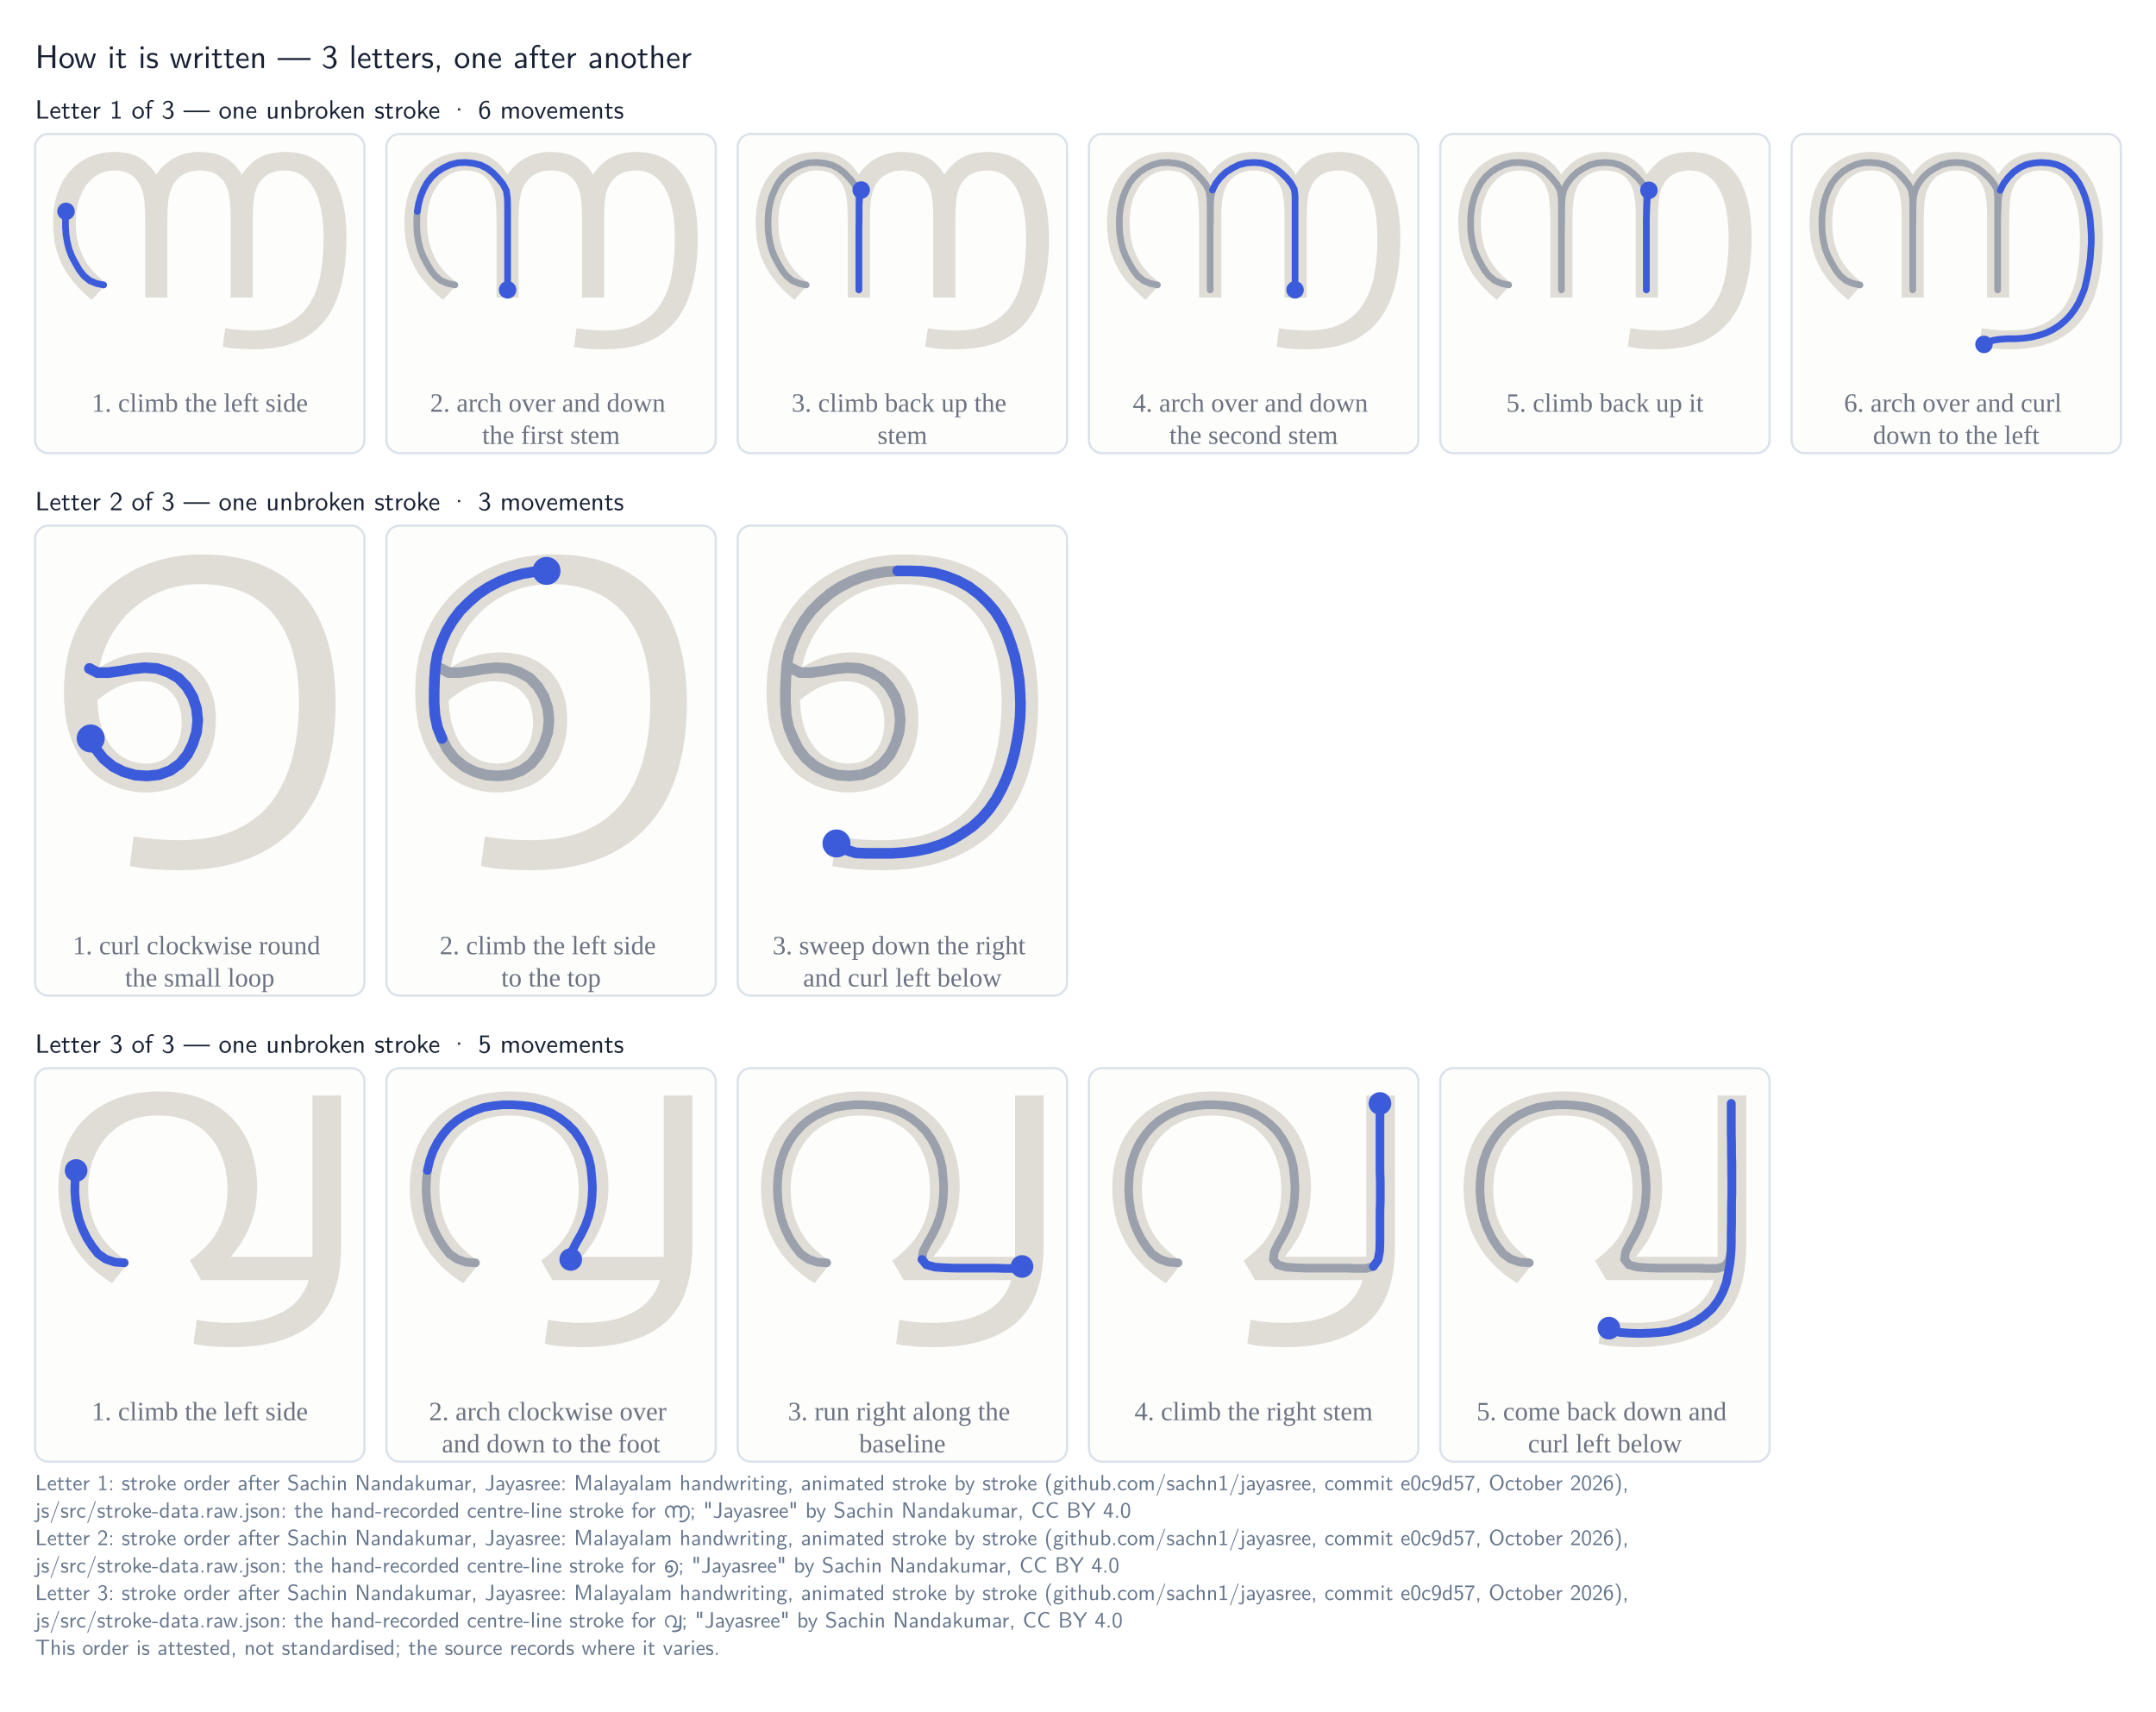
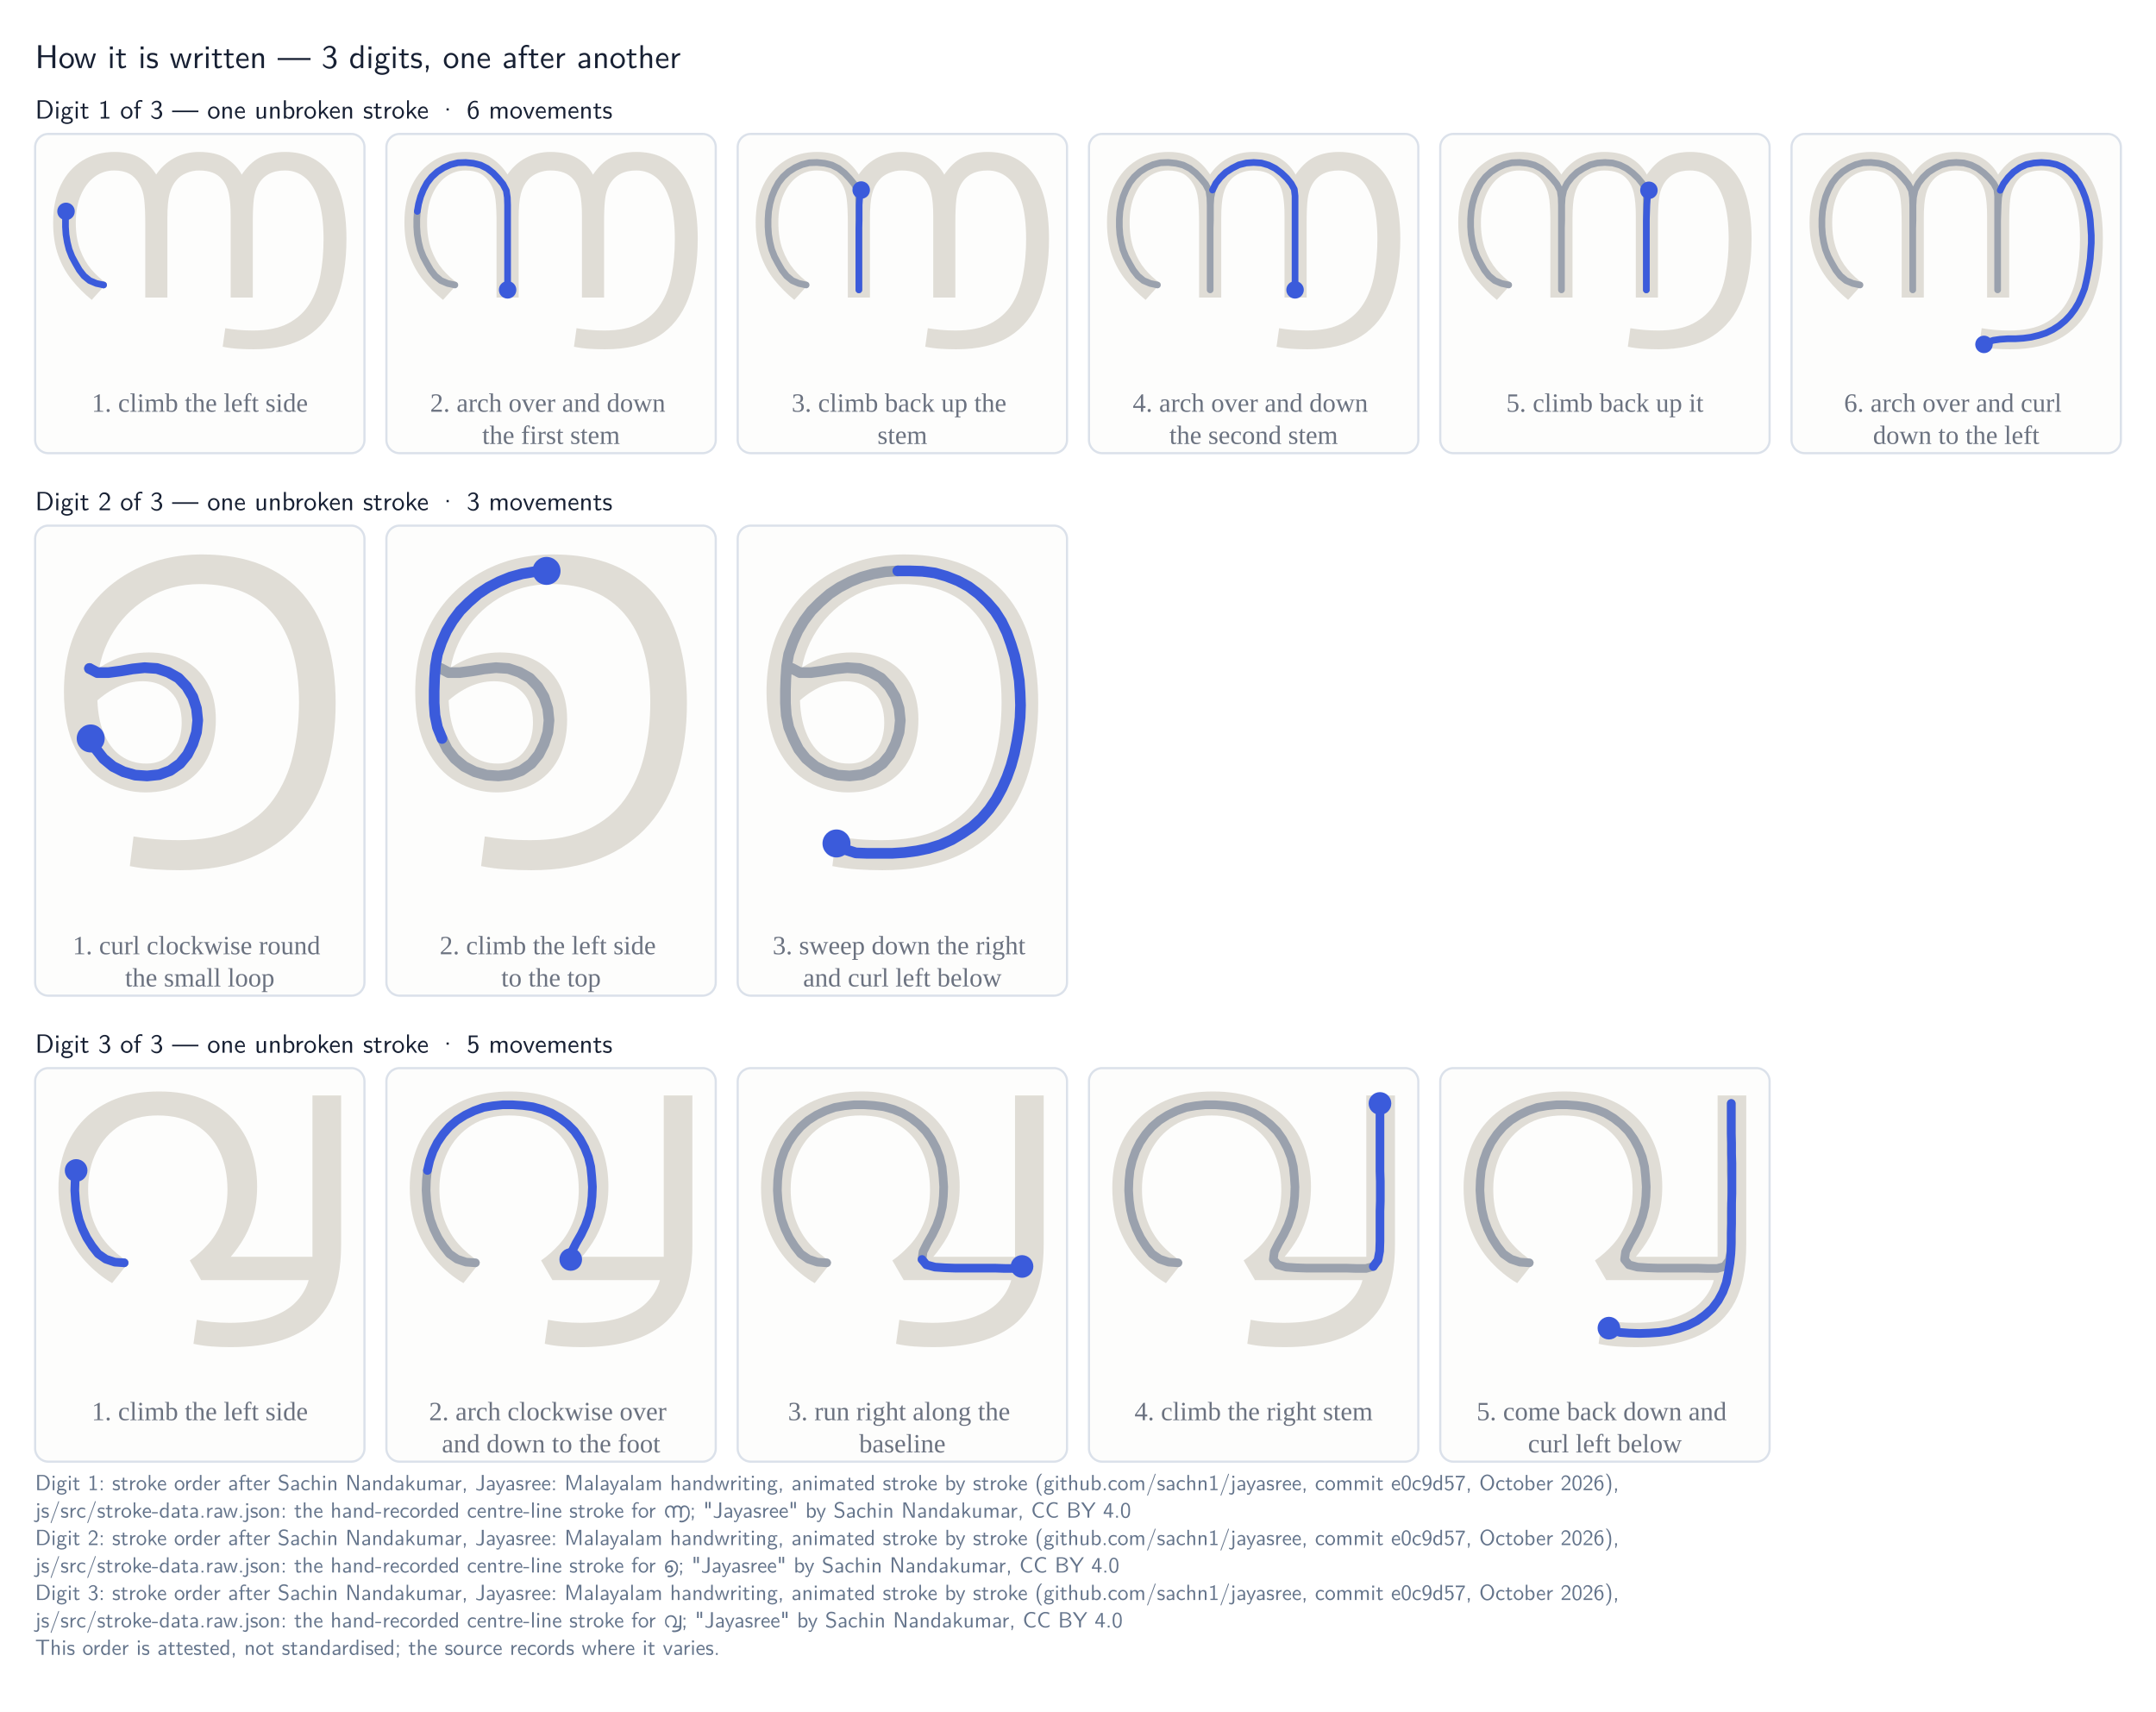
- <svg xmlns="http://www.w3.org/2000/svg" width="982" height="779.69" viewBox="0 0 982 779.69" role="img" aria-label="How to write ൬ ൭ ൮: 3 letters, ൬, ൭, ൮, one after another">
+ <svg xmlns="http://www.w3.org/2000/svg" width="982" height="779.69" viewBox="0 0 982 779.69" role="img" aria-label="How to write ൬ ൭ ൮: 3 digits, ൬, ൭, ൮, one after another">
  <rect x="0" y="0" width="982" height="779.69" fill="#ffffff" />
-   <text x="16" y="31" font-family="Latin Modern Sans, sans-serif" font-size="15" fill="#172033">How it is written — 3 letters, one after another</text>
-   <text x="16" y="54" font-family="Latin Modern Sans, sans-serif" font-size="12" fill="#172033">Letter 1 of 3 — one unbroken stroke · 6 movements</text>
+   <text x="16" y="31" font-family="Latin Modern Sans, sans-serif" font-size="15" fill="#172033">How it is written — 3 digits, one after another</text>
+   <text x="16" y="54" font-family="Latin Modern Sans, sans-serif" font-size="12" fill="#172033">Digit 1 of 3 — one unbroken stroke · 6 movements</text>
  <rect x="16" y="61" width="150" height="145.39" rx="6" fill="#fdfdfc" stroke="#dbe1ea" stroke-width="1" />
  <svg x="16" y="61" width="150" height="145.39" viewBox="-31 -636 1280 1240.7" preserveAspectRatio="xMidYMid meet" overflow="hidden">
    <g transform="scale(1,-1)">
      <path class="ductus__glyph" d="M606 566Q671 566 712 541Q753 516 775 472L815 292L815 0L729 0L729 317Q729 372 721.5 405.5Q714 439 695 460Q681 477 659 485.5Q637 494 606 494Q581 494 557 484Q533 474 519 457Q500 436 491.5 403Q483 370 483 308L483 0L397 0L397 292Q397 345 393 380.5Q389 416 375 440Q359 468 335.5 481Q312 494 276 494Q234 494 200.5 469.5Q167 445 147 399.5Q127 354 127 292Q127 232 143.5 187Q160 142 187 110Q214 78 247 55L189 -9Q146 26 112 68Q78 110 58.5 164.5Q39 219 39 292Q39 377 69 438Q99 499 153 532.5Q207 566 278 566Q341 566 379 541Q417 516 443 473L436 473Q465 518 509 542Q553 566 606 566ZM941 566Q1053 566 1116 483Q1179 400 1179 229Q1179 91 1142 -5Q1105 -101 1025.5 -151Q946 -201 818 -201Q789 -201 758 -199Q727 -197 698 -191L708 -119Q731 -123 758 -125.5Q785 -128 816 -128Q899 -128 952 -100.5Q1005 -73 1035.5 -24.5Q1066 24 1078 88.5Q1090 153 1090 227Q1090 320 1071 379Q1052 438 1018.5 466Q985 494 940 494Q903 494 877 480Q851 466 835 437Q823 415 819 383Q815 351 815 292L815 10L739 10L739 317L768 472Q802 524 843 545Q884 566 941 566Z" fill="#e0ddd6" fill-rule="nonzero" />
      <path class="ductus__done" d="M235 49 L235 49" fill="none" stroke="#9aa1ad" stroke-width="26" stroke-linecap="round" stroke-linejoin="round" />
      <path class="ductus__pen" d="M235 49 L207 55 L181 66 L159 84 L141 107 L126 133 L112 159 L101 187 L94 215 L89 245 L87 275 L87 305 L89 335" fill="none" stroke="#3b5bdb" stroke-width="26" stroke-linecap="round" stroke-linejoin="round" />
      <circle class="ductus__tip" cx="89" cy="335" r="34" fill="#3b5bdb" />
    </g>
    <text class="ductus__caption" x="609" y="443.6" text-anchor="middle" font-size="102.6" fill="#6b7280">
      <tspan x="609" y="443.6">1. climb the left side</tspan>
    </text>
  </svg>
  <rect x="176" y="61" width="150" height="145.39" rx="6" fill="#fdfdfc" stroke="#dbe1ea" stroke-width="1" />
  <svg x="176" y="61" width="150" height="145.39" viewBox="-31 -636 1280 1240.7" preserveAspectRatio="xMidYMid meet" overflow="hidden">
    <g transform="scale(1,-1)">
      <path class="ductus__glyph" d="M606 566Q671 566 712 541Q753 516 775 472L815 292L815 0L729 0L729 317Q729 372 721.5 405.5Q714 439 695 460Q681 477 659 485.5Q637 494 606 494Q581 494 557 484Q533 474 519 457Q500 436 491.5 403Q483 370 483 308L483 0L397 0L397 292Q397 345 393 380.5Q389 416 375 440Q359 468 335.5 481Q312 494 276 494Q234 494 200.5 469.5Q167 445 147 399.5Q127 354 127 292Q127 232 143.5 187Q160 142 187 110Q214 78 247 55L189 -9Q146 26 112 68Q78 110 58.5 164.5Q39 219 39 292Q39 377 69 438Q99 499 153 532.5Q207 566 278 566Q341 566 379 541Q417 516 443 473L436 473Q465 518 509 542Q553 566 606 566ZM941 566Q1053 566 1116 483Q1179 400 1179 229Q1179 91 1142 -5Q1105 -101 1025.5 -151Q946 -201 818 -201Q789 -201 758 -199Q727 -197 698 -191L708 -119Q731 -123 758 -125.5Q785 -128 816 -128Q899 -128 952 -100.5Q1005 -73 1035.5 -24.5Q1066 24 1078 88.5Q1090 153 1090 227Q1090 320 1071 379Q1052 438 1018.5 466Q985 494 940 494Q903 494 877 480Q851 466 835 437Q823 415 819 383Q815 351 815 292L815 10L739 10L739 317L768 472Q802 524 843 545Q884 566 941 566Z" fill="#e0ddd6" fill-rule="nonzero" />
      <path class="ductus__done" d="M235 49 L207 55 L181 66 L159 84 L141 107 L126 133 L112 159 L101 187 L94 215 L89 245 L87 275 L87 305 L89 335 L89 335" fill="none" stroke="#9aa1ad" stroke-width="26" stroke-linecap="round" stroke-linejoin="round" />
      <path class="ductus__pen" d="M89 335 L94 364 L102 393 L113 420 L127 446 L145 469 L167 489 L192 505 L219 517 L247 524 L277 525 L307 522 L335 515 L361 502 L384 484 L404 463 L422 441 L435 416 L439 389 L440 359 L440 329 L440 299 L440 269 L440 239 L440 209 L440 179 L440 149 L440 119 L440 89 L440 59 L440 30" fill="none" stroke="#3b5bdb" stroke-width="26" stroke-linecap="round" stroke-linejoin="round" />
      <circle class="ductus__tip" cx="440" cy="30" r="34" fill="#3b5bdb" />
    </g>
    <text class="ductus__caption" x="609" y="443.6" text-anchor="middle" font-size="102.6" fill="#6b7280">
      <tspan x="609" y="443.6">2. arch over and down</tspan>
      <tspan x="609" y="568.8">the first stem</tspan>
    </text>
  </svg>
  <rect x="336" y="61" width="150" height="145.39" rx="6" fill="#fdfdfc" stroke="#dbe1ea" stroke-width="1" />
  <svg x="336" y="61" width="150" height="145.39" viewBox="-31 -636 1280 1240.7" preserveAspectRatio="xMidYMid meet" overflow="hidden">
    <g transform="scale(1,-1)">
      <path class="ductus__glyph" d="M606 566Q671 566 712 541Q753 516 775 472L815 292L815 0L729 0L729 317Q729 372 721.5 405.5Q714 439 695 460Q681 477 659 485.5Q637 494 606 494Q581 494 557 484Q533 474 519 457Q500 436 491.5 403Q483 370 483 308L483 0L397 0L397 292Q397 345 393 380.5Q389 416 375 440Q359 468 335.5 481Q312 494 276 494Q234 494 200.5 469.5Q167 445 147 399.5Q127 354 127 292Q127 232 143.5 187Q160 142 187 110Q214 78 247 55L189 -9Q146 26 112 68Q78 110 58.5 164.5Q39 219 39 292Q39 377 69 438Q99 499 153 532.5Q207 566 278 566Q341 566 379 541Q417 516 443 473L436 473Q465 518 509 542Q553 566 606 566ZM941 566Q1053 566 1116 483Q1179 400 1179 229Q1179 91 1142 -5Q1105 -101 1025.5 -151Q946 -201 818 -201Q789 -201 758 -199Q727 -197 698 -191L708 -119Q731 -123 758 -125.5Q785 -128 816 -128Q899 -128 952 -100.5Q1005 -73 1035.5 -24.5Q1066 24 1078 88.5Q1090 153 1090 227Q1090 320 1071 379Q1052 438 1018.5 466Q985 494 940 494Q903 494 877 480Q851 466 835 437Q823 415 819 383Q815 351 815 292L815 10L739 10L739 317L768 472Q802 524 843 545Q884 566 941 566Z" fill="#e0ddd6" fill-rule="nonzero" />
      <path class="ductus__done" d="M235 49 L207 55 L181 66 L159 84 L141 107 L126 133 L112 159 L101 187 L94 215 L89 245 L87 275 L87 305 L89 335 L94 364 L102 393 L113 420 L127 446 L145 469 L167 489 L192 505 L219 517 L247 524 L277 525 L307 522 L335 515 L361 502 L384 484 L404 463 L422 441 L435 416 L439 389 L440 359 L440 329 L440 299 L440 269 L440 239 L440 209 L440 179 L440 149 L440 119 L440 89 L440 59 L440 30 L440 30" fill="none" stroke="#9aa1ad" stroke-width="26" stroke-linecap="round" stroke-linejoin="round" />
      <path class="ductus__pen" d="M440 30 L440 60 L440 90 L440 120 L440 150 L440 180 L440 210 L440 240 L440 270 L441 300 L441 330 L441 360 L443 390 L449 418" fill="none" stroke="#3b5bdb" stroke-width="26" stroke-linecap="round" stroke-linejoin="round" />
      <circle class="ductus__tip" cx="449" cy="418" r="34" fill="#3b5bdb" />
    </g>
    <text class="ductus__caption" x="609" y="443.6" text-anchor="middle" font-size="102.6" fill="#6b7280">
      <tspan x="609" y="443.6">3. climb back up the</tspan>
      <tspan x="609" y="568.8">stem</tspan>
    </text>
  </svg>
  <rect x="496" y="61" width="150" height="145.39" rx="6" fill="#fdfdfc" stroke="#dbe1ea" stroke-width="1" />
  <svg x="496" y="61" width="150" height="145.39" viewBox="-31 -636 1280 1240.7" preserveAspectRatio="xMidYMid meet" overflow="hidden">
    <g transform="scale(1,-1)">
      <path class="ductus__glyph" d="M606 566Q671 566 712 541Q753 516 775 472L815 292L815 0L729 0L729 317Q729 372 721.5 405.5Q714 439 695 460Q681 477 659 485.5Q637 494 606 494Q581 494 557 484Q533 474 519 457Q500 436 491.5 403Q483 370 483 308L483 0L397 0L397 292Q397 345 393 380.5Q389 416 375 440Q359 468 335.5 481Q312 494 276 494Q234 494 200.5 469.5Q167 445 147 399.5Q127 354 127 292Q127 232 143.5 187Q160 142 187 110Q214 78 247 55L189 -9Q146 26 112 68Q78 110 58.5 164.5Q39 219 39 292Q39 377 69 438Q99 499 153 532.5Q207 566 278 566Q341 566 379 541Q417 516 443 473L436 473Q465 518 509 542Q553 566 606 566ZM941 566Q1053 566 1116 483Q1179 400 1179 229Q1179 91 1142 -5Q1105 -101 1025.5 -151Q946 -201 818 -201Q789 -201 758 -199Q727 -197 698 -191L708 -119Q731 -123 758 -125.5Q785 -128 816 -128Q899 -128 952 -100.5Q1005 -73 1035.5 -24.5Q1066 24 1078 88.5Q1090 153 1090 227Q1090 320 1071 379Q1052 438 1018.5 466Q985 494 940 494Q903 494 877 480Q851 466 835 437Q823 415 819 383Q815 351 815 292L815 10L739 10L739 317L768 472Q802 524 843 545Q884 566 941 566Z" fill="#e0ddd6" fill-rule="nonzero" />
      <path class="ductus__done" d="M235 49 L207 55 L181 66 L159 84 L141 107 L126 133 L112 159 L101 187 L94 215 L89 245 L87 275 L87 305 L89 335 L94 364 L102 393 L113 420 L127 446 L145 469 L167 489 L192 505 L219 517 L247 524 L277 525 L307 522 L335 515 L361 502 L384 484 L404 463 L422 441 L435 416 L439 389 L440 359 L440 329 L440 299 L440 269 L440 239 L440 209 L440 179 L440 149 L440 119 L440 89 L440 59 L440 30 L440 60 L440 90 L440 120 L440 150 L440 180 L440 210 L440 240 L440 270 L441 300 L441 330 L441 360 L443 390 L449 418 L449 418" fill="none" stroke="#9aa1ad" stroke-width="26" stroke-linecap="round" stroke-linejoin="round" />
      <path class="ductus__pen" d="M449 418 L462 444 L480 467 L501 487 L526 503 L552 516 L580 523 L609 525 L639 523 L667 515 L693 502 L717 484 L738 464 L755 443 L767 421 L770 395 L770 366 L770 336 L770 306 L770 276 L770 246 L770 216 L770 186 L770 156 L770 126 L770 96 L770 64 L770 30" fill="none" stroke="#3b5bdb" stroke-width="26" stroke-linecap="round" stroke-linejoin="round" />
      <circle class="ductus__tip" cx="770" cy="30" r="34" fill="#3b5bdb" />
    </g>
    <text class="ductus__caption" x="609" y="443.6" text-anchor="middle" font-size="102.6" fill="#6b7280">
      <tspan x="609" y="443.6">4. arch over and down</tspan>
      <tspan x="609" y="568.8">the second stem</tspan>
    </text>
  </svg>
  <rect x="656" y="61" width="150" height="145.39" rx="6" fill="#fdfdfc" stroke="#dbe1ea" stroke-width="1" />
  <svg x="656" y="61" width="150" height="145.39" viewBox="-31 -636 1280 1240.7" preserveAspectRatio="xMidYMid meet" overflow="hidden">
    <g transform="scale(1,-1)">
      <path class="ductus__glyph" d="M606 566Q671 566 712 541Q753 516 775 472L815 292L815 0L729 0L729 317Q729 372 721.5 405.5Q714 439 695 460Q681 477 659 485.5Q637 494 606 494Q581 494 557 484Q533 474 519 457Q500 436 491.5 403Q483 370 483 308L483 0L397 0L397 292Q397 345 393 380.5Q389 416 375 440Q359 468 335.5 481Q312 494 276 494Q234 494 200.5 469.5Q167 445 147 399.5Q127 354 127 292Q127 232 143.5 187Q160 142 187 110Q214 78 247 55L189 -9Q146 26 112 68Q78 110 58.5 164.5Q39 219 39 292Q39 377 69 438Q99 499 153 532.5Q207 566 278 566Q341 566 379 541Q417 516 443 473L436 473Q465 518 509 542Q553 566 606 566ZM941 566Q1053 566 1116 483Q1179 400 1179 229Q1179 91 1142 -5Q1105 -101 1025.5 -151Q946 -201 818 -201Q789 -201 758 -199Q727 -197 698 -191L708 -119Q731 -123 758 -125.5Q785 -128 816 -128Q899 -128 952 -100.5Q1005 -73 1035.5 -24.5Q1066 24 1078 88.5Q1090 153 1090 227Q1090 320 1071 379Q1052 438 1018.5 466Q985 494 940 494Q903 494 877 480Q851 466 835 437Q823 415 819 383Q815 351 815 292L815 10L739 10L739 317L768 472Q802 524 843 545Q884 566 941 566Z" fill="#e0ddd6" fill-rule="nonzero" />
      <path class="ductus__done" d="M235 49 L207 55 L181 66 L159 84 L141 107 L126 133 L112 159 L101 187 L94 215 L89 245 L87 275 L87 305 L89 335 L94 364 L102 393 L113 420 L127 446 L145 469 L167 489 L192 505 L219 517 L247 524 L277 525 L307 522 L335 515 L361 502 L384 484 L404 463 L422 441 L435 416 L439 389 L440 359 L440 329 L440 299 L440 269 L440 239 L440 209 L440 179 L440 149 L440 119 L440 89 L440 59 L440 30 L440 60 L440 90 L440 120 L440 150 L440 180 L440 210 L440 240 L440 270 L441 300 L441 330 L441 360 L443 390 L449 418 L462 444 L480 467 L501 487 L526 503 L552 516 L580 523 L609 525 L639 523 L667 515 L693 502 L717 484 L738 464 L755 443 L767 421 L770 395 L770 366 L770 336 L770 306 L770 276 L770 246 L770 216 L770 186 L770 156 L770 126 L770 96 L770 64 L770 30 L770 30" fill="none" stroke="#9aa1ad" stroke-width="26" stroke-linecap="round" stroke-linejoin="round" />
      <path class="ductus__pen" d="M770 30 L770 60 L770 90 L770 120 L770 150 L770 180 L770 210 L770 240 L770 270 L770 300 L771 330 L772 360 L774 390 L780 417" fill="none" stroke="#3b5bdb" stroke-width="26" stroke-linecap="round" stroke-linejoin="round" />
      <circle class="ductus__tip" cx="780" cy="417" r="34" fill="#3b5bdb" />
    </g>
    <text class="ductus__caption" x="609" y="443.6" text-anchor="middle" font-size="102.6" fill="#6b7280">
      <tspan x="609" y="443.6">5. climb back up it</tspan>
    </text>
  </svg>
  <rect x="816" y="61" width="150" height="145.39" rx="6" fill="#fdfdfc" stroke="#dbe1ea" stroke-width="1" />
  <svg x="816" y="61" width="150" height="145.39" viewBox="-31 -636 1280 1240.7" preserveAspectRatio="xMidYMid meet" overflow="hidden">
    <g transform="scale(1,-1)">
      <path class="ductus__glyph" d="M606 566Q671 566 712 541Q753 516 775 472L815 292L815 0L729 0L729 317Q729 372 721.5 405.5Q714 439 695 460Q681 477 659 485.5Q637 494 606 494Q581 494 557 484Q533 474 519 457Q500 436 491.5 403Q483 370 483 308L483 0L397 0L397 292Q397 345 393 380.5Q389 416 375 440Q359 468 335.5 481Q312 494 276 494Q234 494 200.5 469.5Q167 445 147 399.5Q127 354 127 292Q127 232 143.5 187Q160 142 187 110Q214 78 247 55L189 -9Q146 26 112 68Q78 110 58.5 164.5Q39 219 39 292Q39 377 69 438Q99 499 153 532.5Q207 566 278 566Q341 566 379 541Q417 516 443 473L436 473Q465 518 509 542Q553 566 606 566ZM941 566Q1053 566 1116 483Q1179 400 1179 229Q1179 91 1142 -5Q1105 -101 1025.5 -151Q946 -201 818 -201Q789 -201 758 -199Q727 -197 698 -191L708 -119Q731 -123 758 -125.5Q785 -128 816 -128Q899 -128 952 -100.5Q1005 -73 1035.5 -24.5Q1066 24 1078 88.5Q1090 153 1090 227Q1090 320 1071 379Q1052 438 1018.5 466Q985 494 940 494Q903 494 877 480Q851 466 835 437Q823 415 819 383Q815 351 815 292L815 10L739 10L739 317L768 472Q802 524 843 545Q884 566 941 566Z" fill="#e0ddd6" fill-rule="nonzero" />
      <path class="ductus__done" d="M235 49 L207 55 L181 66 L159 84 L141 107 L126 133 L112 159 L101 187 L94 215 L89 245 L87 275 L87 305 L89 335 L94 364 L102 393 L113 420 L127 446 L145 469 L167 489 L192 505 L219 517 L247 524 L277 525 L307 522 L335 515 L361 502 L384 484 L404 463 L422 441 L435 416 L439 389 L440 359 L440 329 L440 299 L440 269 L440 239 L440 209 L440 179 L440 149 L440 119 L440 89 L440 59 L440 30 L440 60 L440 90 L440 120 L440 150 L440 180 L440 210 L440 240 L440 270 L441 300 L441 330 L441 360 L443 390 L449 418 L462 444 L480 467 L501 487 L526 503 L552 516 L580 523 L609 525 L639 523 L667 515 L693 502 L717 484 L738 464 L755 443 L767 421 L770 395 L770 366 L770 336 L770 306 L770 276 L770 246 L770 216 L770 186 L770 156 L770 126 L770 96 L770 64 L770 30 L770 60 L770 90 L770 120 L770 150 L770 180 L770 210 L770 240 L770 270 L770 300 L771 330 L772 360 L774 390 L780 417 L780 417" fill="none" stroke="#9aa1ad" stroke-width="26" stroke-linecap="round" stroke-linejoin="round" />
      <path class="ductus__pen" d="M780 417 L793 443 L811 467 L832 488 L856 505 L882 517 L911 523 L940 525 L970 523 L999 517 L1025 506 L1049 489 L1070 468 L1087 443 L1100 417 L1111 389 L1119 361 L1126 331 L1130 302 L1132 272 L1134 242 L1134 212 L1132 182 L1130 152 L1126 122 L1121 93 L1115 64 L1108 35 L1097 7 L1085 -20 L1070 -45 L1052 -69 L1032 -90 L1009 -109 L984 -125 L957 -138 L929 -147 L900 -154 L870 -158 L840 -160 L810 -160 L780 -162 L753 -166 L732 -173 L717 -182" fill="none" stroke="#3b5bdb" stroke-width="26" stroke-linecap="round" stroke-linejoin="round" />
      <circle class="ductus__tip" cx="717" cy="-182" r="34" fill="#3b5bdb" />
    </g>
    <text class="ductus__caption" x="609" y="443.6" text-anchor="middle" font-size="102.6" fill="#6b7280">
      <tspan x="609" y="443.6">6. arch over and curl</tspan>
      <tspan x="609" y="568.8">down to the left</tspan>
    </text>
  </svg>
-   <text x="16" y="232.39" font-family="Latin Modern Sans, sans-serif" font-size="12" fill="#172033">Letter 2 of 3 — one unbroken stroke · 3 movements</text>
+   <text x="16" y="232.39" font-family="Latin Modern Sans, sans-serif" font-size="12" fill="#172033">Digit 2 of 3 — one unbroken stroke · 3 movements</text>
  <rect x="16" y="239.39" width="150" height="214.07" rx="6" fill="#fdfdfc" stroke="#dbe1ea" stroke-width="1" />
  <svg x="16" y="239.39" width="150" height="214.07" viewBox="-31 -636 800 1141.7" preserveAspectRatio="xMidYMid meet" overflow="hidden">
    <g transform="scale(1,-1)">
      <path class="ductus__glyph" d="M374 566Q457 566 518.5 541Q580 516 620 469Q660 422 679.5 355Q699 288 699 205Q699 114 676.5 39Q654 -36 607.5 -89.5Q561 -143 489.5 -172Q418 -201 321 -201Q291 -201 260 -199Q229 -197 199 -191L208 -119Q231 -123 259.5 -125.5Q288 -128 319 -128Q403 -128 459 -101.5Q515 -75 548 -28.5Q581 18 595.5 78.5Q610 139 610 207Q610 347 548 420.5Q486 494 370 494Q298 494 241.5 459.5Q185 425 152.5 367Q120 309 120 237L120 225Q120 171 135 133.5Q150 96 177 77Q204 58 239 58Q265 58 284 70Q303 82 314 104.5Q325 127 325 158Q325 206 298.5 232Q272 258 231 258Q197 258 166 242.5Q135 227 109 201L77 248Q107 284 151.5 306Q196 328 245 328Q294 328 330.5 309Q367 290 387.5 253.5Q408 217 408 165Q408 110 387 70Q366 30 327.5 9Q289 -12 237 -12Q185 -12 139.5 14Q94 40 66.5 94.5Q39 149 39 232Q39 336 83.5 410.5Q128 485 204 525.5Q280 566 374 566Z" fill="#e0ddd6" fill-rule="nonzero" />
      <path class="ductus__done" d="M101 289 L101 289" fill="none" stroke="#9aa1ad" stroke-width="26" stroke-linecap="round" stroke-linejoin="round" />
      <path class="ductus__pen" d="M101 289 L120 279 L147 279 L177 283 L206 288 L235 291 L265 289 L292 280 L317 266 L337 245 L352 220 L361 192 L364 163 L361 134 L352 106 L339 80 L321 58 L297 41 L270 31 L241 28 L212 30 L184 38 L158 51 L135 70 L117 93 L104 119" fill="none" stroke="#3b5bdb" stroke-width="26" stroke-linecap="round" stroke-linejoin="round" />
      <circle class="ductus__tip" cx="104" cy="119" r="34" fill="#3b5bdb" />
    </g>
    <text class="ductus__caption" x="369" y="405.1" text-anchor="middle" font-size="64.1" fill="#6b7280">
      <tspan x="369" y="405.1">1. curl clockwise round</tspan>
      <tspan x="369" y="483.3">the small loop</tspan>
    </text>
  </svg>
  <rect x="176" y="239.39" width="150" height="214.07" rx="6" fill="#fdfdfc" stroke="#dbe1ea" stroke-width="1" />
  <svg x="176" y="239.39" width="150" height="214.07" viewBox="-31 -636 800 1141.7" preserveAspectRatio="xMidYMid meet" overflow="hidden">
    <g transform="scale(1,-1)">
      <path class="ductus__glyph" d="M374 566Q457 566 518.5 541Q580 516 620 469Q660 422 679.5 355Q699 288 699 205Q699 114 676.5 39Q654 -36 607.5 -89.5Q561 -143 489.5 -172Q418 -201 321 -201Q291 -201 260 -199Q229 -197 199 -191L208 -119Q231 -123 259.5 -125.5Q288 -128 319 -128Q403 -128 459 -101.5Q515 -75 548 -28.5Q581 18 595.5 78.5Q610 139 610 207Q610 347 548 420.5Q486 494 370 494Q298 494 241.5 459.5Q185 425 152.5 367Q120 309 120 237L120 225Q120 171 135 133.5Q150 96 177 77Q204 58 239 58Q265 58 284 70Q303 82 314 104.5Q325 127 325 158Q325 206 298.5 232Q272 258 231 258Q197 258 166 242.5Q135 227 109 201L77 248Q107 284 151.5 306Q196 328 245 328Q294 328 330.5 309Q367 290 387.5 253.5Q408 217 408 165Q408 110 387 70Q366 30 327.5 9Q289 -12 237 -12Q185 -12 139.5 14Q94 40 66.5 94.5Q39 149 39 232Q39 336 83.5 410.5Q128 485 204 525.5Q280 566 374 566Z" fill="#e0ddd6" fill-rule="nonzero" />
      <path class="ductus__done" d="M101 289 L120 279 L147 279 L177 283 L206 288 L235 291 L265 289 L292 280 L317 266 L337 245 L352 220 L361 192 L364 163 L361 134 L352 106 L339 80 L321 58 L297 41 L270 31 L241 28 L212 30 L184 38 L158 51 L135 70 L117 93 L104 119 L104 119" fill="none" stroke="#9aa1ad" stroke-width="26" stroke-linecap="round" stroke-linejoin="round" />
      <path class="ductus__pen" d="M104 119 L93 146 L87 175 L85 205 L85 235 L86 265 L88 295 L93 324 L103 353 L115 380 L130 405 L148 429 L169 450 L192 470 L216 486 L243 500 L270 511 L299 519 L328 524 L358 526" fill="none" stroke="#3b5bdb" stroke-width="26" stroke-linecap="round" stroke-linejoin="round" />
      <circle class="ductus__tip" cx="358" cy="526" r="34" fill="#3b5bdb" />
    </g>
    <text class="ductus__caption" x="369" y="405.1" text-anchor="middle" font-size="64.1" fill="#6b7280">
      <tspan x="369" y="405.1">2. climb the left side</tspan>
      <tspan x="369" y="483.3">to the top</tspan>
    </text>
  </svg>
  <rect x="336" y="239.39" width="150" height="214.07" rx="6" fill="#fdfdfc" stroke="#dbe1ea" stroke-width="1" />
  <svg x="336" y="239.39" width="150" height="214.07" viewBox="-31 -636 800 1141.7" preserveAspectRatio="xMidYMid meet" overflow="hidden">
    <g transform="scale(1,-1)">
      <path class="ductus__glyph" d="M374 566Q457 566 518.5 541Q580 516 620 469Q660 422 679.5 355Q699 288 699 205Q699 114 676.5 39Q654 -36 607.5 -89.5Q561 -143 489.5 -172Q418 -201 321 -201Q291 -201 260 -199Q229 -197 199 -191L208 -119Q231 -123 259.5 -125.5Q288 -128 319 -128Q403 -128 459 -101.5Q515 -75 548 -28.5Q581 18 595.5 78.5Q610 139 610 207Q610 347 548 420.5Q486 494 370 494Q298 494 241.5 459.5Q185 425 152.5 367Q120 309 120 237L120 225Q120 171 135 133.5Q150 96 177 77Q204 58 239 58Q265 58 284 70Q303 82 314 104.5Q325 127 325 158Q325 206 298.5 232Q272 258 231 258Q197 258 166 242.5Q135 227 109 201L77 248Q107 284 151.5 306Q196 328 245 328Q294 328 330.5 309Q367 290 387.5 253.5Q408 217 408 165Q408 110 387 70Q366 30 327.5 9Q289 -12 237 -12Q185 -12 139.5 14Q94 40 66.5 94.5Q39 149 39 232Q39 336 83.5 410.5Q128 485 204 525.5Q280 566 374 566Z" fill="#e0ddd6" fill-rule="nonzero" />
      <path class="ductus__done" d="M101 289 L120 279 L147 279 L177 283 L206 288 L235 291 L265 289 L292 280 L317 266 L337 245 L352 220 L361 192 L364 163 L361 134 L352 106 L339 80 L321 58 L297 41 L270 31 L241 28 L212 30 L184 38 L158 51 L135 70 L117 93 L104 119 L93 146 L87 175 L85 205 L85 235 L86 265 L88 295 L93 324 L103 353 L115 380 L130 405 L148 429 L169 450 L192 470 L216 486 L243 500 L270 511 L299 519 L328 524 L358 526 L358 526" fill="none" stroke="#9aa1ad" stroke-width="26" stroke-linecap="round" stroke-linejoin="round" />
      <path class="ductus__pen" d="M358 526 L388 526 L418 525 L448 521 L476 513 L504 502 L530 488 L554 470 L575 450 L594 428 L610 403 L623 376 L633 348 L642 319 L648 290 L653 260 L655 230 L656 200 L655 170 L652 141 L647 111 L641 82 L633 53 L623 25 L611 -2 L597 -28 L580 -53 L561 -75 L539 -95 L514 -112 L489 -127 L462 -139 L433 -148 L404 -154 L374 -158 L344 -160 L314 -160 L284 -160 L256 -159 L231 -151 L209 -136" fill="none" stroke="#3b5bdb" stroke-width="26" stroke-linecap="round" stroke-linejoin="round" />
      <circle class="ductus__tip" cx="209" cy="-136" r="34" fill="#3b5bdb" />
    </g>
    <text class="ductus__caption" x="369" y="405.1" text-anchor="middle" font-size="64.1" fill="#6b7280">
      <tspan x="369" y="405.1">3. sweep down the right</tspan>
      <tspan x="369" y="483.3">and curl left below</tspan>
    </text>
  </svg>
-   <text x="16" y="479.46" font-family="Latin Modern Sans, sans-serif" font-size="12" fill="#172033">Letter 3 of 3 — one unbroken stroke · 5 movements</text>
+   <text x="16" y="479.46" font-family="Latin Modern Sans, sans-serif" font-size="12" fill="#172033">Digit 3 of 3 — one unbroken stroke · 5 movements</text>
  <rect x="16" y="486.46" width="150" height="179.23" rx="6" fill="#fdfdfc" stroke="#dbe1ea" stroke-width="1" />
  <svg x="16" y="486.46" width="150" height="179.23" viewBox="-31 -636 988 1180.5" preserveAspectRatio="xMidYMid meet" overflow="hidden">
    <g transform="scale(1,-1)">
      <path class="ductus__glyph" d="M341 566Q415 566 470.5 544Q526 522 562.5 483Q599 444 617 392Q635 340 635 281Q635 228 622 187Q609 146 588 113.5Q567 81 541 53L517 70L801 70L801 554L887 554L887 129L817 0L467 0L433 59Q462 79 488 108Q514 137 530 177.5Q546 218 546 271Q546 337 522 387Q498 437 451.5 465.5Q405 494 337 494Q271 494 224.5 464.5Q178 435 153 385Q128 335 128 273Q128 221 143 180Q158 139 185.5 108Q213 77 250 54L200 -9Q157 16 120.5 55.5Q84 95 61.5 150.5Q39 206 39 277Q39 339 58.5 391.5Q78 444 116.5 483Q155 522 211.5 544Q268 566 341 566ZM555 -201Q528 -201 499.5 -199Q471 -197 444 -191L454 -119Q474 -123 499 -125.5Q524 -128 552 -128Q627 -128 674.5 -111.5Q722 -95 749 -68Q776 -41 787.5 -7Q799 27 801 61L887 156L887 108Q887 53 878.5 10Q870 -33 853 -65.5Q836 -98 809 -124Q769 -161 706 -181Q643 -201 555 -201Z" fill="#e0ddd6" fill-rule="nonzero" />
      <path class="ductus__done" d="M236 52 L236 52" fill="none" stroke="#9aa1ad" stroke-width="26" stroke-linecap="round" stroke-linejoin="round" />
      <path class="ductus__pen" d="M236 52 L208 54 L181 63 L158 79 L140 102 L124 127 L111 154 L101 181 L94 210 L90 239 L88 269 L89 299 L92 329" fill="none" stroke="#3b5bdb" stroke-width="26" stroke-linecap="round" stroke-linejoin="round" />
      <circle class="ductus__tip" cx="92" cy="329" r="34" fill="#3b5bdb" />
    </g>
    <text class="ductus__caption" x="463" y="420.2" text-anchor="middle" font-size="79.2" fill="#6b7280">
      <tspan x="463" y="420.2">1. climb the left side</tspan>
    </text>
  </svg>
  <rect x="176" y="486.46" width="150" height="179.23" rx="6" fill="#fdfdfc" stroke="#dbe1ea" stroke-width="1" />
  <svg x="176" y="486.46" width="150" height="179.23" viewBox="-31 -636 988 1180.5" preserveAspectRatio="xMidYMid meet" overflow="hidden">
    <g transform="scale(1,-1)">
      <path class="ductus__glyph" d="M341 566Q415 566 470.5 544Q526 522 562.5 483Q599 444 617 392Q635 340 635 281Q635 228 622 187Q609 146 588 113.5Q567 81 541 53L517 70L801 70L801 554L887 554L887 129L817 0L467 0L433 59Q462 79 488 108Q514 137 530 177.5Q546 218 546 271Q546 337 522 387Q498 437 451.5 465.5Q405 494 337 494Q271 494 224.5 464.5Q178 435 153 385Q128 335 128 273Q128 221 143 180Q158 139 185.5 108Q213 77 250 54L200 -9Q157 16 120.5 55.5Q84 95 61.5 150.5Q39 206 39 277Q39 339 58.5 391.5Q78 444 116.5 483Q155 522 211.5 544Q268 566 341 566ZM555 -201Q528 -201 499.5 -199Q471 -197 444 -191L454 -119Q474 -123 499 -125.5Q524 -128 552 -128Q627 -128 674.5 -111.5Q722 -95 749 -68Q776 -41 787.5 -7Q799 27 801 61L887 156L887 108Q887 53 878.5 10Q870 -33 853 -65.5Q836 -98 809 -124Q769 -161 706 -181Q643 -201 555 -201Z" fill="#e0ddd6" fill-rule="nonzero" />
      <path class="ductus__done" d="M236 52 L208 54 L181 63 L158 79 L140 102 L124 127 L111 154 L101 181 L94 210 L90 239 L88 269 L89 299 L92 329 L92 329" fill="none" stroke="#9aa1ad" stroke-width="26" stroke-linecap="round" stroke-linejoin="round" />
      <path class="ductus__pen" d="M92 329 L99 359 L109 387 L122 413 L139 438 L158 460 L180 479 L205 495 L232 508 L260 518 L289 523 L318 526 L348 526 L378 524 L408 520 L437 512 L464 501 L489 486 L512 468 L533 447 L550 423 L564 397 L575 369 L582 340 L585 310 L587 280 L586 251 L583 221 L576 192 L566 164 L553 137 L538 111 L525 85 L522 62" fill="none" stroke="#3b5bdb" stroke-width="26" stroke-linecap="round" stroke-linejoin="round" />
      <circle class="ductus__tip" cx="522" cy="62" r="34" fill="#3b5bdb" />
    </g>
    <text class="ductus__caption" x="463" y="420.2" text-anchor="middle" font-size="79.2" fill="#6b7280">
      <tspan x="463" y="420.2">2. arch clockwise over</tspan>
      <tspan x="463" y="516.8">and down to the foot</tspan>
    </text>
  </svg>
  <rect x="336" y="486.46" width="150" height="179.23" rx="6" fill="#fdfdfc" stroke="#dbe1ea" stroke-width="1" />
  <svg x="336" y="486.46" width="150" height="179.23" viewBox="-31 -636 988 1180.5" preserveAspectRatio="xMidYMid meet" overflow="hidden">
    <g transform="scale(1,-1)">
      <path class="ductus__glyph" d="M341 566Q415 566 470.5 544Q526 522 562.5 483Q599 444 617 392Q635 340 635 281Q635 228 622 187Q609 146 588 113.5Q567 81 541 53L517 70L801 70L801 554L887 554L887 129L817 0L467 0L433 59Q462 79 488 108Q514 137 530 177.5Q546 218 546 271Q546 337 522 387Q498 437 451.5 465.5Q405 494 337 494Q271 494 224.5 464.5Q178 435 153 385Q128 335 128 273Q128 221 143 180Q158 139 185.5 108Q213 77 250 54L200 -9Q157 16 120.5 55.5Q84 95 61.5 150.5Q39 206 39 277Q39 339 58.5 391.5Q78 444 116.5 483Q155 522 211.5 544Q268 566 341 566ZM555 -201Q528 -201 499.5 -199Q471 -197 444 -191L454 -119Q474 -123 499 -125.5Q524 -128 552 -128Q627 -128 674.5 -111.5Q722 -95 749 -68Q776 -41 787.5 -7Q799 27 801 61L887 156L887 108Q887 53 878.5 10Q870 -33 853 -65.5Q836 -98 809 -124Q769 -161 706 -181Q643 -201 555 -201Z" fill="#e0ddd6" fill-rule="nonzero" />
      <path class="ductus__done" d="M236 52 L208 54 L181 63 L158 79 L140 102 L124 127 L111 154 L101 181 L94 210 L90 239 L88 269 L89 299 L92 329 L99 359 L109 387 L122 413 L139 438 L158 460 L180 479 L205 495 L232 508 L260 518 L289 523 L318 526 L348 526 L378 524 L408 520 L437 512 L464 501 L489 486 L512 468 L533 447 L550 423 L564 397 L575 369 L582 340 L585 310 L587 280 L586 251 L583 221 L576 192 L566 164 L553 137 L538 111 L525 85 L522 62 L522 62" fill="none" stroke="#9aa1ad" stroke-width="26" stroke-linecap="round" stroke-linejoin="round" />
      <path class="ductus__pen" d="M522 62 L535 46 L561 39 L591 37 L621 36 L651 36 L681 36 L711 36 L741 36 L771 35 L800 35 L822 41 L822 41" fill="none" stroke="#3b5bdb" stroke-width="26" stroke-linecap="round" stroke-linejoin="round" />
      <circle class="ductus__tip" cx="822" cy="41" r="34" fill="#3b5bdb" />
    </g>
    <text class="ductus__caption" x="463" y="420.2" text-anchor="middle" font-size="79.2" fill="#6b7280">
      <tspan x="463" y="420.2">3. run right along the</tspan>
      <tspan x="463" y="516.8">baseline</tspan>
    </text>
  </svg>
  <rect x="496" y="486.46" width="150" height="179.23" rx="6" fill="#fdfdfc" stroke="#dbe1ea" stroke-width="1" />
  <svg x="496" y="486.46" width="150" height="179.23" viewBox="-31 -636 988 1180.5" preserveAspectRatio="xMidYMid meet" overflow="hidden">
    <g transform="scale(1,-1)">
      <path class="ductus__glyph" d="M341 566Q415 566 470.5 544Q526 522 562.5 483Q599 444 617 392Q635 340 635 281Q635 228 622 187Q609 146 588 113.5Q567 81 541 53L517 70L801 70L801 554L887 554L887 129L817 0L467 0L433 59Q462 79 488 108Q514 137 530 177.5Q546 218 546 271Q546 337 522 387Q498 437 451.5 465.5Q405 494 337 494Q271 494 224.5 464.5Q178 435 153 385Q128 335 128 273Q128 221 143 180Q158 139 185.5 108Q213 77 250 54L200 -9Q157 16 120.5 55.5Q84 95 61.5 150.5Q39 206 39 277Q39 339 58.5 391.5Q78 444 116.5 483Q155 522 211.5 544Q268 566 341 566ZM555 -201Q528 -201 499.5 -199Q471 -197 444 -191L454 -119Q474 -123 499 -125.5Q524 -128 552 -128Q627 -128 674.5 -111.5Q722 -95 749 -68Q776 -41 787.5 -7Q799 27 801 61L887 156L887 108Q887 53 878.5 10Q870 -33 853 -65.5Q836 -98 809 -124Q769 -161 706 -181Q643 -201 555 -201Z" fill="#e0ddd6" fill-rule="nonzero" />
      <path class="ductus__done" d="M236 52 L208 54 L181 63 L158 79 L140 102 L124 127 L111 154 L101 181 L94 210 L90 239 L88 269 L89 299 L92 329 L99 359 L109 387 L122 413 L139 438 L158 460 L180 479 L205 495 L232 508 L260 518 L289 523 L318 526 L348 526 L378 524 L408 520 L437 512 L464 501 L489 486 L512 468 L533 447 L550 423 L564 397 L575 369 L582 340 L585 310 L587 280 L586 251 L583 221 L576 192 L566 164 L553 137 L538 111 L525 85 L522 62 L535 46 L561 39 L591 37 L621 36 L651 36 L681 36 L711 36 L741 36 L771 35 L800 35 L822 41 L822 41" fill="none" stroke="#9aa1ad" stroke-width="26" stroke-linecap="round" stroke-linejoin="round" />
      <path class="ductus__pen" d="M822 41 L836 60 L841 87 L842 117 L842 147 L842 177 L842 207 L843 237 L843 267 L843 297 L842 327 L842 357 L842 387 L842 417 L842 447 L842 477 L842 504 L842 530" fill="none" stroke="#3b5bdb" stroke-width="26" stroke-linecap="round" stroke-linejoin="round" />
      <circle class="ductus__tip" cx="842" cy="530" r="34" fill="#3b5bdb" />
    </g>
    <text class="ductus__caption" x="463" y="420.2" text-anchor="middle" font-size="79.2" fill="#6b7280">
      <tspan x="463" y="420.2">4. climb the right stem</tspan>
    </text>
  </svg>
  <rect x="656" y="486.46" width="150" height="179.23" rx="6" fill="#fdfdfc" stroke="#dbe1ea" stroke-width="1" />
  <svg x="656" y="486.46" width="150" height="179.23" viewBox="-31 -636 988 1180.5" preserveAspectRatio="xMidYMid meet" overflow="hidden">
    <g transform="scale(1,-1)">
      <path class="ductus__glyph" d="M341 566Q415 566 470.5 544Q526 522 562.5 483Q599 444 617 392Q635 340 635 281Q635 228 622 187Q609 146 588 113.5Q567 81 541 53L517 70L801 70L801 554L887 554L887 129L817 0L467 0L433 59Q462 79 488 108Q514 137 530 177.5Q546 218 546 271Q546 337 522 387Q498 437 451.5 465.5Q405 494 337 494Q271 494 224.5 464.5Q178 435 153 385Q128 335 128 273Q128 221 143 180Q158 139 185.5 108Q213 77 250 54L200 -9Q157 16 120.5 55.5Q84 95 61.5 150.5Q39 206 39 277Q39 339 58.5 391.5Q78 444 116.5 483Q155 522 211.5 544Q268 566 341 566ZM555 -201Q528 -201 499.5 -199Q471 -197 444 -191L454 -119Q474 -123 499 -125.5Q524 -128 552 -128Q627 -128 674.5 -111.5Q722 -95 749 -68Q776 -41 787.5 -7Q799 27 801 61L887 156L887 108Q887 53 878.5 10Q870 -33 853 -65.5Q836 -98 809 -124Q769 -161 706 -181Q643 -201 555 -201Z" fill="#e0ddd6" fill-rule="nonzero" />
      <path class="ductus__done" d="M236 52 L208 54 L181 63 L158 79 L140 102 L124 127 L111 154 L101 181 L94 210 L90 239 L88 269 L89 299 L92 329 L99 359 L109 387 L122 413 L139 438 L158 460 L180 479 L205 495 L232 508 L260 518 L289 523 L318 526 L348 526 L378 524 L408 520 L437 512 L464 501 L489 486 L512 468 L533 447 L550 423 L564 397 L575 369 L582 340 L585 310 L587 280 L586 251 L583 221 L576 192 L566 164 L553 137 L538 111 L525 85 L522 62 L535 46 L561 39 L591 37 L621 36 L651 36 L681 36 L711 36 L741 36 L771 35 L800 35 L822 41 L836 60 L841 87 L842 117 L842 147 L842 177 L842 207 L843 237 L843 267 L843 297 L842 327 L842 357 L842 387 L842 417 L842 447 L842 477 L842 504 L842 530 L842 530" fill="none" stroke="#9aa1ad" stroke-width="26" stroke-linecap="round" stroke-linejoin="round" />
      <path class="ductus__pen" d="M842 530 L842 500 L842 470 L842 440 L843 410 L843 380 L844 350 L844 320 L844 290 L844 260 L843 230 L843 200 L843 170 L842 140 L842 110 L841 80 L838 51 L833 21 L827 -8 L817 -35 L803 -61 L785 -85 L763 -105 L739 -122 L713 -135 L685 -145 L656 -153 L626 -157 L596 -159 L566 -160 L536 -159 L509 -157 L488 -151 L475 -144" fill="none" stroke="#3b5bdb" stroke-width="26" stroke-linecap="round" stroke-linejoin="round" />
      <circle class="ductus__tip" cx="475" cy="-144" r="34" fill="#3b5bdb" />
    </g>
    <text class="ductus__caption" x="463" y="420.2" text-anchor="middle" font-size="79.2" fill="#6b7280">
      <tspan x="463" y="420.2">5. come back down and</tspan>
      <tspan x="463" y="516.8">curl left below</tspan>
    </text>
  </svg>
-   <text x="16" y="678.69" font-family="Latin Modern Sans, sans-serif" font-size="10" fill="#64748b">Letter 1: stroke order after Sachin Nandakumar, Jayasree: Malayalam handwriting, animated stroke by stroke (github.com/sachn1/jayasree, commit e0c9d57, October 2026),</text>
+   <text x="16" y="678.69" font-family="Latin Modern Sans, sans-serif" font-size="10" fill="#64748b">Digit 1: stroke order after Sachin Nandakumar, Jayasree: Malayalam handwriting, animated stroke by stroke (github.com/sachn1/jayasree, commit e0c9d57, October 2026),</text>
  <text x="16" y="691.19" font-family="Latin Modern Sans, sans-serif" font-size="10" fill="#64748b">js/src/stroke-data.raw.json: the hand-recorded centre-line stroke for ൬; "Jayasree" by Sachin Nandakumar, CC BY 4.0</text>
-   <text x="16" y="703.69" font-family="Latin Modern Sans, sans-serif" font-size="10" fill="#64748b">Letter 2: stroke order after Sachin Nandakumar, Jayasree: Malayalam handwriting, animated stroke by stroke (github.com/sachn1/jayasree, commit e0c9d57, October 2026),</text>
+   <text x="16" y="703.69" font-family="Latin Modern Sans, sans-serif" font-size="10" fill="#64748b">Digit 2: stroke order after Sachin Nandakumar, Jayasree: Malayalam handwriting, animated stroke by stroke (github.com/sachn1/jayasree, commit e0c9d57, October 2026),</text>
  <text x="16" y="716.19" font-family="Latin Modern Sans, sans-serif" font-size="10" fill="#64748b">js/src/stroke-data.raw.json: the hand-recorded centre-line stroke for ൭; "Jayasree" by Sachin Nandakumar, CC BY 4.0</text>
-   <text x="16" y="728.69" font-family="Latin Modern Sans, sans-serif" font-size="10" fill="#64748b">Letter 3: stroke order after Sachin Nandakumar, Jayasree: Malayalam handwriting, animated stroke by stroke (github.com/sachn1/jayasree, commit e0c9d57, October 2026),</text>
+   <text x="16" y="728.69" font-family="Latin Modern Sans, sans-serif" font-size="10" fill="#64748b">Digit 3: stroke order after Sachin Nandakumar, Jayasree: Malayalam handwriting, animated stroke by stroke (github.com/sachn1/jayasree, commit e0c9d57, October 2026),</text>
  <text x="16" y="741.19" font-family="Latin Modern Sans, sans-serif" font-size="10" fill="#64748b">js/src/stroke-data.raw.json: the hand-recorded centre-line stroke for ൮; "Jayasree" by Sachin Nandakumar, CC BY 4.0</text>
  <text x="16" y="753.69" font-family="Latin Modern Sans, sans-serif" font-size="10" fill="#64748b">This order is attested, not standardised; the source records where it varies.</text>
</svg>
